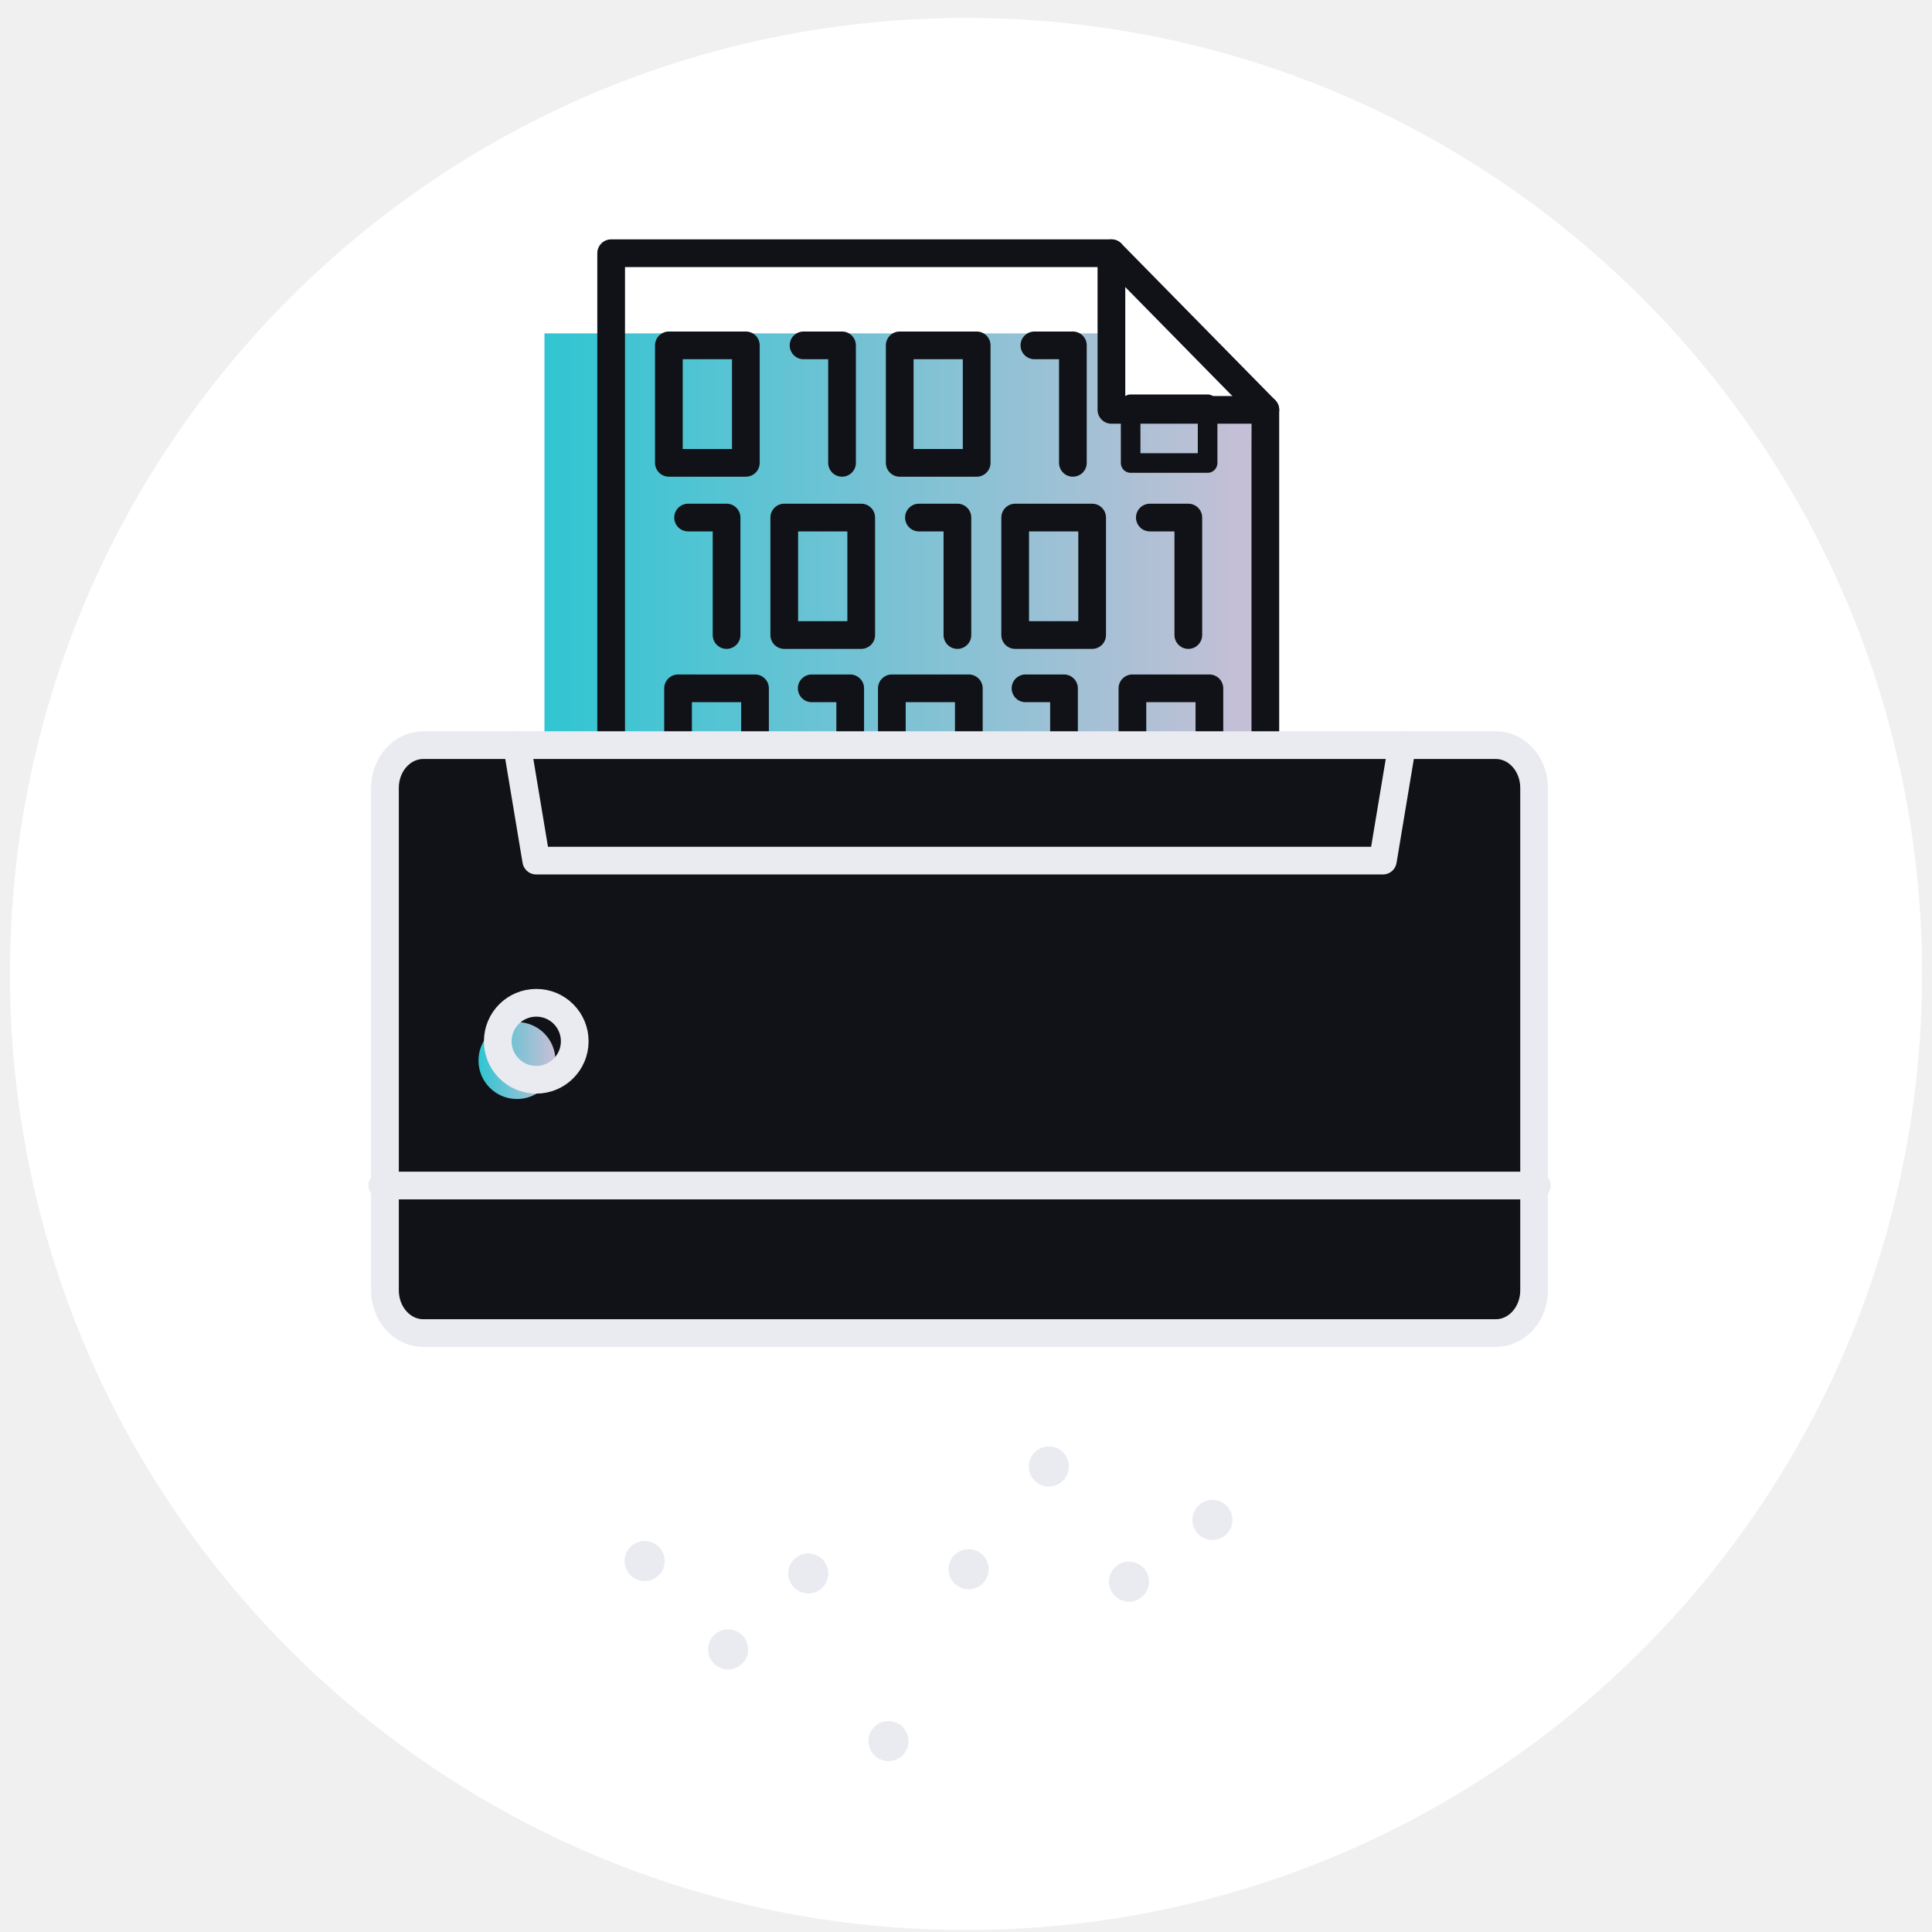
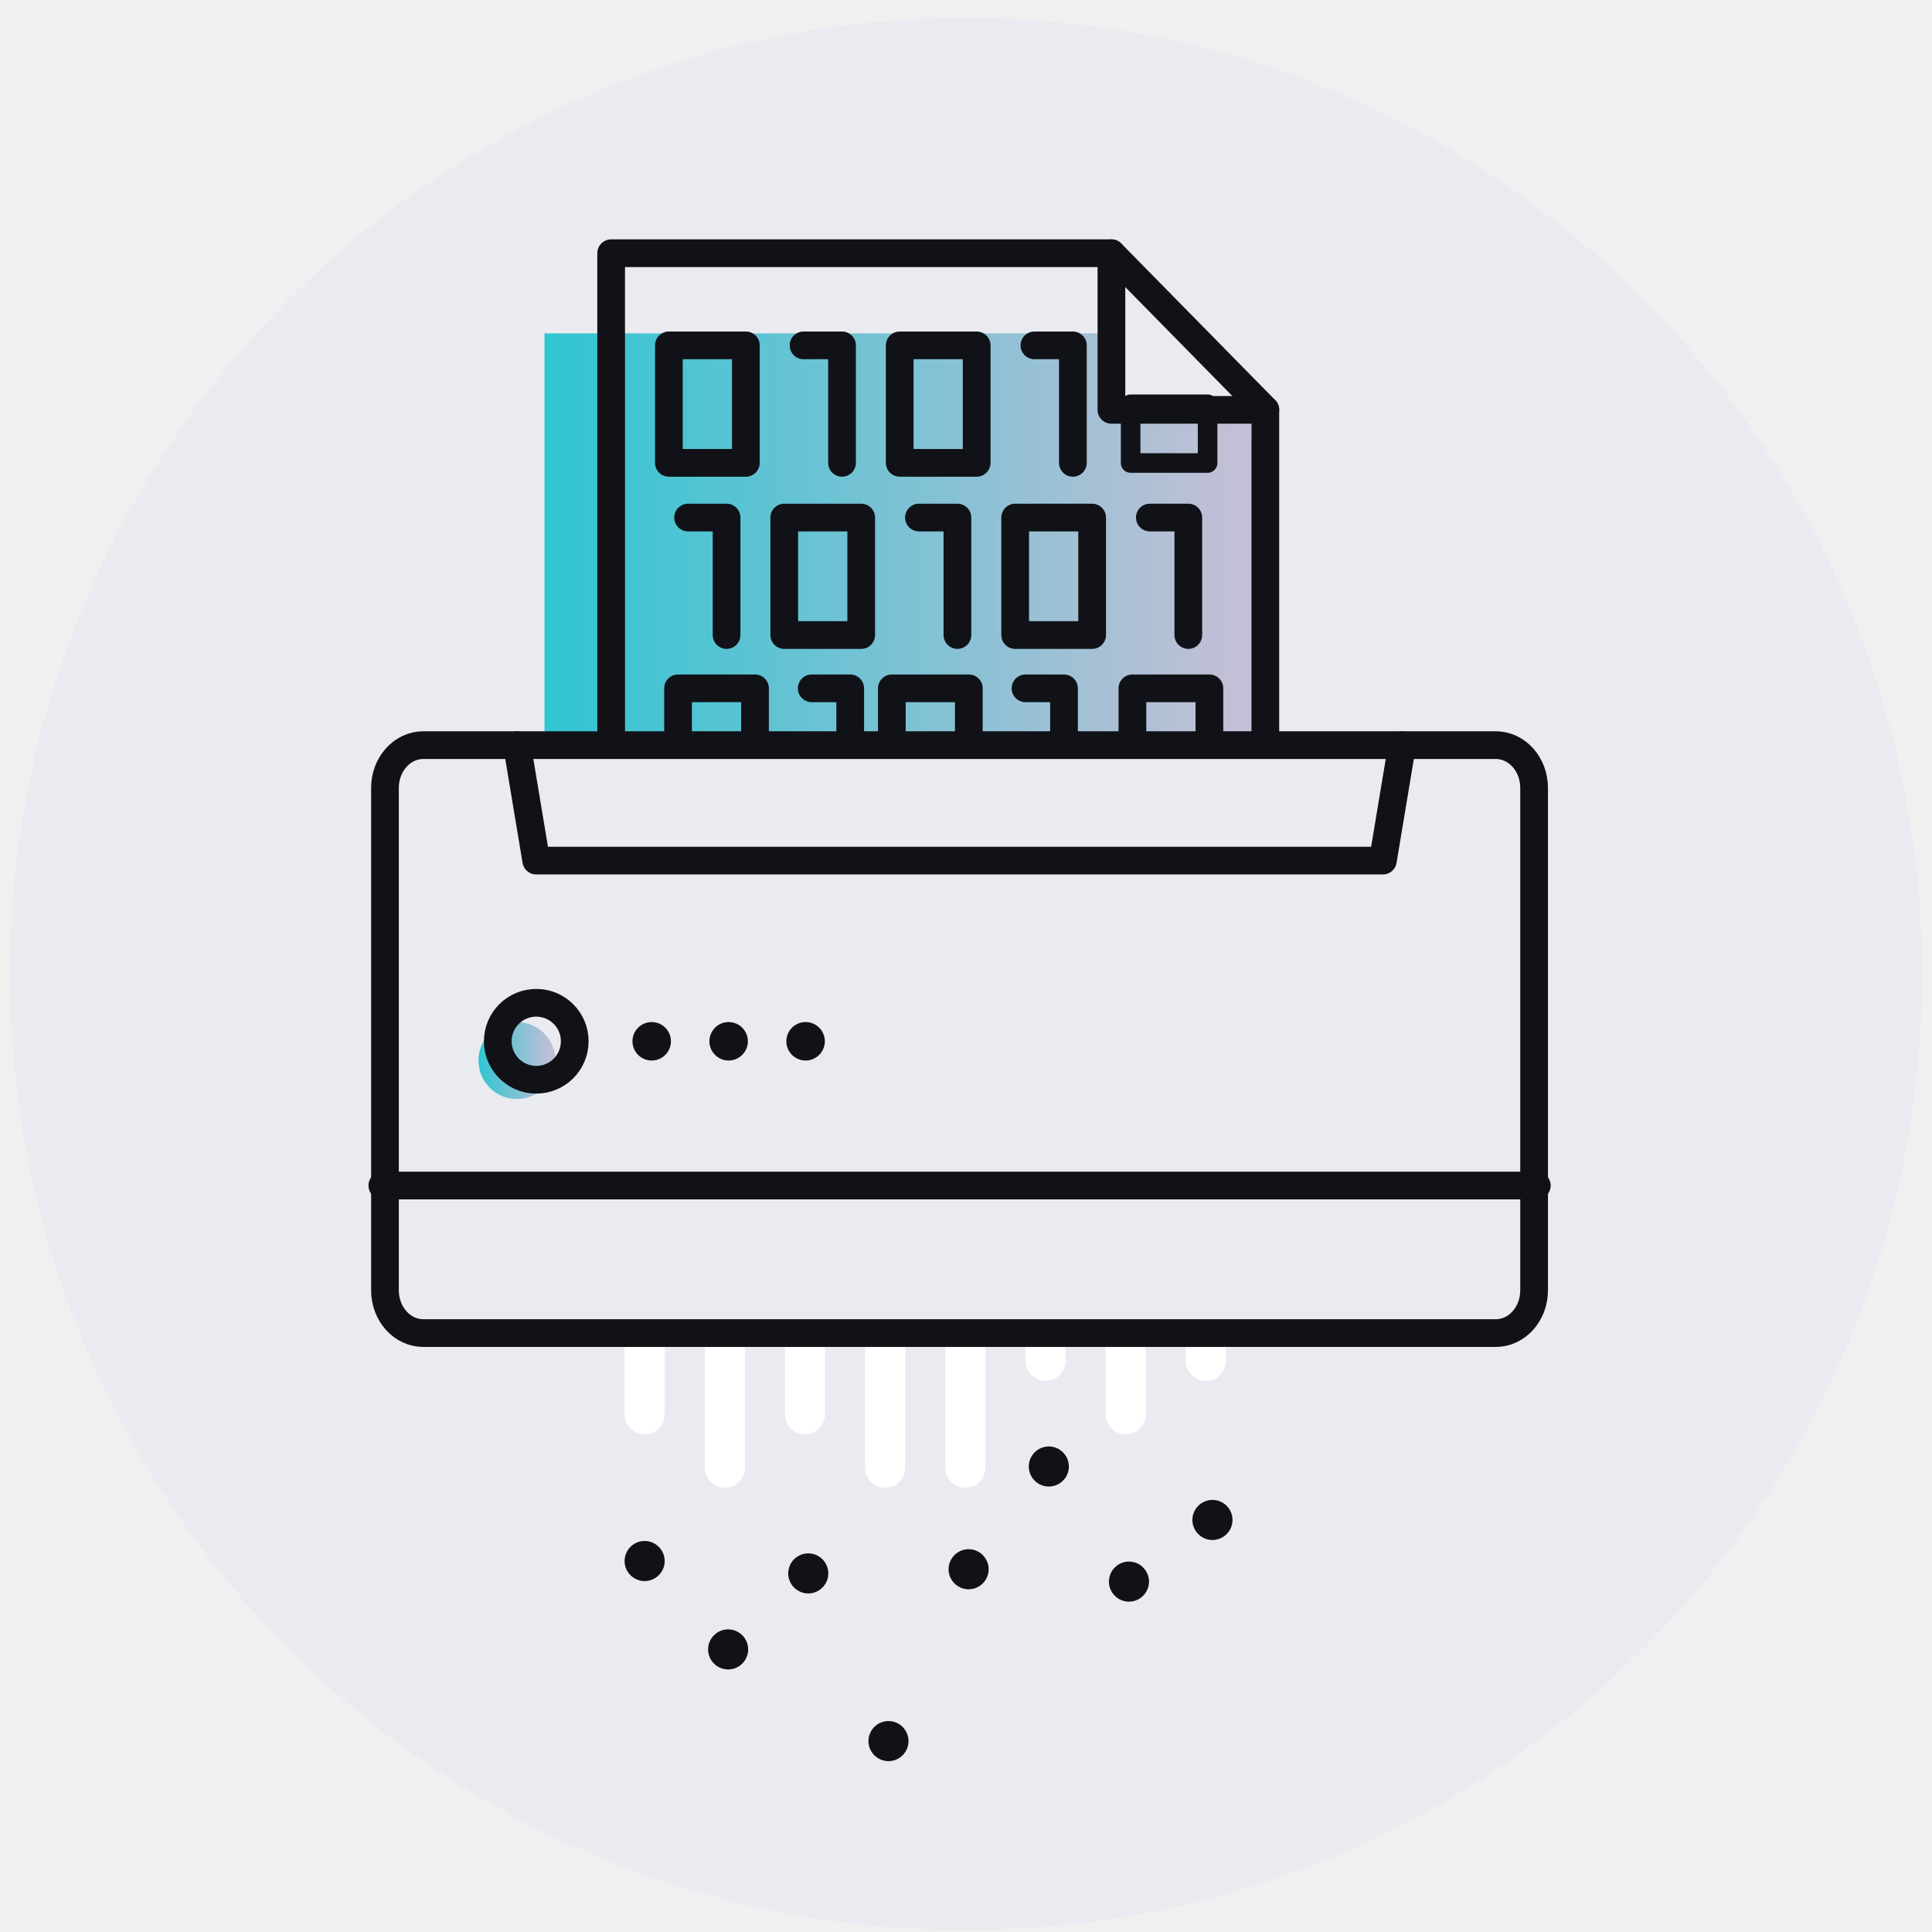
<svg xmlns="http://www.w3.org/2000/svg" width="97" height="97" viewBox="0 0 97 97" fill="none">
  <g clip-path="url(#clip0_3_42938)">
-     <path fill-rule="evenodd" clip-rule="evenodd" d="M48.5 0.901C75.009 0.901 96.5 22.391 96.5 48.9C96.5 75.41 75.009 96.9 48.5 96.9C21.99 96.9 0.5 75.41 0.5 48.9C0.5 22.391 21.99 0.901 48.5 0.901Z" fill="#FFFFFF" />
-     <path d="M33.372 78.375C33.372 77.82 32.92 77.368 32.366 77.368C31.811 77.368 31.359 77.82 31.359 78.375C31.359 78.929 31.811 79.381 32.366 79.381C32.92 79.381 33.372 78.929 33.372 78.375Z" fill="#E9EBF1" />
-     <path d="M37.563 82.812C37.563 82.258 37.111 81.806 36.557 81.806C36.003 81.806 35.551 82.258 35.551 82.812C35.551 83.366 36.003 83.818 36.557 83.818C37.111 83.818 37.563 83.366 37.563 82.812Z" fill="#E9EBF1" />
-     <path d="M41.587 78.996C41.587 78.441 41.135 77.99 40.581 77.99C40.026 77.99 39.574 78.441 39.574 78.996C39.574 79.55 40.026 80.002 40.581 80.002C41.135 80.002 41.587 79.55 41.587 78.996Z" fill="#E9EBF1" />
-     <path d="M45.614 87.416C45.614 86.861 45.162 86.409 44.608 86.409C44.054 86.409 43.602 86.861 43.602 87.416C43.602 87.97 44.054 88.422 44.608 88.422C45.162 88.422 45.614 87.97 45.614 87.416Z" fill="#E9EBF1" />
-     <path d="M49.638 78.787C49.638 78.233 49.186 77.781 48.631 77.781C48.077 77.781 47.625 78.233 47.625 78.787C47.625 79.341 48.077 79.793 48.631 79.793C49.186 79.793 49.638 79.341 49.638 78.787Z" fill="#E9EBF1" />
-     <path d="M53.665 73.629C53.665 73.074 53.213 72.622 52.659 72.622C52.104 72.622 51.652 73.074 51.652 73.629C51.652 74.183 52.104 74.635 52.659 74.635C53.213 74.635 53.665 74.183 53.665 73.629Z" fill="#E9EBF1" />
-     <path d="M57.688 79.408C57.688 78.854 57.236 78.402 56.682 78.402C56.128 78.402 55.676 78.854 55.676 79.408C55.676 79.962 56.128 80.414 56.682 80.414C57.236 80.414 57.688 79.962 57.688 79.408Z" fill="#E9EBF1" />
-     <path d="M61.88 76.312C61.88 75.758 61.428 75.306 60.873 75.306C60.319 75.306 59.867 75.758 59.867 76.312C59.867 76.866 60.319 77.318 60.873 77.318C61.428 77.318 61.88 76.866 61.88 76.312Z" fill="#E9EBF1" />
+     <path fill-rule="evenodd" clip-rule="evenodd" d="M48.5 0.901C75.009 0.901 96.5 22.391 96.5 48.9C96.5 75.41 75.009 96.9 48.5 96.9C21.99 96.9 0.5 75.41 0.5 48.9C0.5 22.391 21.99 0.901 48.5 0.901Z" fill="#E9EBF1" />
+     <path d="M33.372 78.375C33.372 77.82 32.92 77.368 32.366 77.368C31.811 77.368 31.359 77.82 31.359 78.375C31.359 78.929 31.811 79.381 32.366 79.381C32.92 79.381 33.372 78.929 33.372 78.375Z" fill="#101217" />
+     <path d="M37.563 82.812C37.563 82.258 37.111 81.806 36.557 81.806C36.003 81.806 35.551 82.258 35.551 82.812C35.551 83.366 36.003 83.818 36.557 83.818C37.111 83.818 37.563 83.366 37.563 82.812Z" fill="#101217" />
+     <path d="M41.587 78.996C41.587 78.441 41.135 77.99 40.581 77.99C40.026 77.99 39.574 78.441 39.574 78.996C39.574 79.55 40.026 80.002 40.581 80.002C41.135 80.002 41.587 79.55 41.587 78.996Z" fill="#101217" />
+     <path d="M45.614 87.416C45.614 86.861 45.162 86.409 44.608 86.409C44.054 86.409 43.602 86.861 43.602 87.416C43.602 87.97 44.054 88.422 44.608 88.422C45.162 88.422 45.614 87.97 45.614 87.416Z" fill="#101217" />
+     <path d="M49.638 78.787C49.638 78.233 49.186 77.781 48.631 77.781C48.077 77.781 47.625 78.233 47.625 78.787C47.625 79.341 48.077 79.793 48.631 79.793C49.186 79.793 49.638 79.341 49.638 78.787Z" fill="#101217" />
+     <path d="M53.665 73.629C53.665 73.074 53.213 72.622 52.659 72.622C52.104 72.622 51.652 73.074 51.652 73.629C51.652 74.183 52.104 74.635 52.659 74.635C53.213 74.635 53.665 74.183 53.665 73.629Z" fill="#101217" />
+     <path d="M57.688 79.408C57.688 78.854 57.236 78.402 56.682 78.402C56.128 78.402 55.676 78.854 55.676 79.408C55.676 79.962 56.128 80.414 56.682 80.414C57.236 80.414 57.688 79.962 57.688 79.408Z" fill="#101217" />
+     <path d="M61.88 76.312C61.88 75.758 61.428 75.306 60.873 75.306C60.319 75.306 59.867 75.758 59.867 76.312C59.867 76.866 60.319 77.318 60.873 77.318C61.428 77.318 61.88 76.866 61.88 76.312Z" fill="#101217" />
    <rect x="31.359" y="53.227" width="2.013" height="18.784" rx="1.006" fill="white" />
    <rect x="35.387" y="55.91" width="2.013" height="18.784" rx="1.006" fill="white" />
    <rect x="39.41" y="50.543" width="2.013" height="21.468" rx="1.006" fill="white" />
    <rect x="43.434" y="53.227" width="2.013" height="21.468" rx="1.006" fill="white" />
    <rect x="47.461" y="55.91" width="2.013" height="18.784" rx="1.006" fill="white" />
    <rect x="51.484" y="50.543" width="2.013" height="18.784" rx="1.006" fill="white" />
    <rect x="55.512" y="53.227" width="2.013" height="18.784" rx="1.006" fill="white" />
    <rect x="59.535" y="50.543" width="2.013" height="18.784" rx="1.006" fill="white" />
    <path d="M27.336 16.738H55.43V20.991L62.824 21.129L63.563 54.307H45.08H27.336V16.738Z" fill="url(#paint0_linear_3_42938)" />
    <path d="M63.529 51.623V20.577L55.801 12.713H30.684V51.623" stroke="#101217" stroke-width="1.391" stroke-linecap="round" stroke-linejoin="round" />
    <path d="M55.801 12.714V20.578H63.529" stroke="#101217" stroke-width="1.391" stroke-linecap="round" stroke-linejoin="round" />
    <path d="M33.582 23.238H37.447V17.34H33.582V23.238Z" stroke="#101217" stroke-width="1.391" stroke-linecap="round" stroke-linejoin="round" />
    <path d="M40.344 17.34H42.276V23.238" stroke="#101217" stroke-width="1.391" stroke-linecap="round" stroke-linejoin="round" />
    <path d="M45.172 23.238H49.036V17.34H45.172V23.238Z" stroke="#101217" stroke-width="1.391" stroke-linecap="round" stroke-linejoin="round" />
    <path d="M51.934 17.34H53.866V23.238" stroke="#101217" stroke-width="1.391" stroke-linecap="round" stroke-linejoin="round" />
    <path d="M56.766 23.246H60.63V20.297H56.766V23.246Z" stroke="#101217" stroke-width="0.984" stroke-linecap="round" stroke-linejoin="round" />
    <path d="M39.375 31.883H43.239V25.985H39.375V31.883Z" stroke="#101217" stroke-width="1.391" stroke-linecap="round" stroke-linejoin="round" />
    <path d="M38.871 48.647H42.736V42.748H38.871V48.647Z" stroke="#101217" stroke-width="1.391" stroke-linecap="round" stroke-linejoin="round" />
    <path d="M34.547 25.985H36.479V31.883" stroke="#101217" stroke-width="1.391" stroke-linecap="round" stroke-linejoin="round" />
    <path d="M34.043 42.748H35.975V48.647" stroke="#101217" stroke-width="1.391" stroke-linecap="round" stroke-linejoin="round" />
    <path d="M40.754 34.559H42.686V40.457" stroke="#101217" stroke-width="1.391" stroke-linecap="round" stroke-linejoin="round" />
    <path d="M46.137 25.985H48.069V31.883" stroke="#101217" stroke-width="1.391" stroke-linecap="round" stroke-linejoin="round" />
    <path d="M45.637 42.748H47.569V48.647" stroke="#101217" stroke-width="1.391" stroke-linecap="round" stroke-linejoin="round" />
    <path d="M50.969 31.883H54.833V25.985H50.969V31.883Z" stroke="#101217" stroke-width="1.391" stroke-linecap="round" stroke-linejoin="round" />
    <path d="M50.465 48.647H54.329V42.748H50.465V48.647Z" stroke="#101217" stroke-width="1.391" stroke-linecap="round" stroke-linejoin="round" />
    <path d="M56.855 40.457H60.72V34.559H56.855V40.457Z" stroke="#101217" stroke-width="1.391" stroke-linecap="round" stroke-linejoin="round" />
    <path d="M44.777 40.457H48.642V34.559H44.777V40.457Z" stroke="#101217" stroke-width="1.391" stroke-linecap="round" stroke-linejoin="round" />
    <path d="M34.043 40.457H37.907V34.559H34.043V40.457Z" stroke="#101217" stroke-width="1.391" stroke-linecap="round" stroke-linejoin="round" />
    <path d="M57.73 25.985H59.662V31.883" stroke="#101217" stroke-width="1.391" stroke-linecap="round" stroke-linejoin="round" />
    <path d="M57.23 42.748H59.162V48.647" stroke="#101217" stroke-width="1.391" stroke-linecap="round" stroke-linejoin="round" />
    <path d="M51.488 34.559H53.42V40.457" stroke="#101217" stroke-width="1.391" stroke-linecap="round" stroke-linejoin="round" />
-     <path d="M75.189 66.375H21.341C20.279 66.375 19.418 65.414 19.418 64.228V39.003C19.418 37.818 20.279 36.857 21.341 36.857L26.096 37.173L28.099 36.857L48.799 36.857H68.832L70.347 36.857H75.189C76.252 36.857 77.113 37.818 77.113 39.003V64.228C77.113 65.414 76.252 66.375 75.189 66.375Z" fill="#101217" />
+     <path d="M75.189 66.375H21.341C20.279 66.375 19.418 65.414 19.418 64.228V39.003C19.418 37.818 20.279 36.857 21.341 36.857L26.096 37.173L28.099 36.857L48.799 36.857H68.832L70.347 36.857H75.189C76.252 36.857 77.113 37.818 77.113 39.003V64.228C77.113 65.414 76.252 66.375 75.189 66.375Z" fill="#E9EBF1" />
    <path fill-rule="evenodd" clip-rule="evenodd" d="M27.887 53.246C27.887 54.313 27.023 55.178 25.955 55.178C24.888 55.178 24.023 54.313 24.023 53.246C24.023 52.178 24.888 51.314 25.955 51.314C27.023 51.314 27.887 52.178 27.887 53.246Z" fill="url(#paint1_linear_3_42938)" />
-     <path d="M75.1 66.93H21.252C20.189 66.93 19.328 65.969 19.328 64.783V39.558C19.328 38.372 20.189 37.411 21.252 37.411H48.176H75.1C76.162 37.411 77.023 38.372 77.023 39.558V64.783C77.023 65.969 76.162 66.93 75.1 66.93Z" stroke="#E9EBF1" stroke-width="1.391" stroke-linecap="round" stroke-linejoin="round" />
-     <path d="M19.195 59.522H77.159" stroke="#E9EBF1" stroke-width="1.391" stroke-linecap="round" stroke-linejoin="round" />
-     <path d="M70.395 37.413L69.43 43.209H26.923L25.957 37.413" stroke="#E9EBF1" stroke-width="1.391" stroke-linecap="round" stroke-linejoin="round" />
-     <path d="M28.856 52.279C28.856 53.346 27.992 54.211 26.924 54.211C25.857 54.211 24.992 53.346 24.992 52.279C24.992 51.211 25.857 50.347 26.924 50.347C27.992 50.347 28.856 51.211 28.856 52.279Z" stroke="#E9EBF1" stroke-width="1.391" stroke-linecap="round" stroke-linejoin="round" />
+     <path d="M75.1 66.93H21.252C20.189 66.93 19.328 65.969 19.328 64.783V39.558C19.328 38.372 20.189 37.411 21.252 37.411H48.176H75.1C76.162 37.411 77.023 38.372 77.023 39.558V64.783C77.023 65.969 76.162 66.93 75.1 66.93Z" stroke="#101217" stroke-width="1.391" stroke-linecap="round" stroke-linejoin="round" />
+     <path d="M19.195 59.522H77.159" stroke="#101217" stroke-width="1.391" stroke-linecap="round" stroke-linejoin="round" />
+     <path d="M70.395 37.413L69.43 43.209H26.923L25.957 37.413" stroke="#101217" stroke-width="1.391" stroke-linecap="round" stroke-linejoin="round" />
+     <path d="M28.856 52.279C28.856 53.346 27.992 54.211 26.924 54.211C25.857 54.211 24.992 53.346 24.992 52.279C24.992 51.211 25.857 50.347 26.924 50.347C27.992 50.347 28.856 51.211 28.856 52.279Z" stroke="#101217" stroke-width="1.391" stroke-linecap="round" stroke-linejoin="round" />
+     <path d="M41.413 52.28C41.413 51.748 40.979 51.314 40.447 51.314C39.914 51.314 39.48 51.748 39.48 52.28C39.48 52.812 39.914 53.246 40.447 53.246C40.979 53.246 41.413 52.812 41.413 52.28Z" fill="#101217" />
+     <path d="M33.686 52.28C33.686 51.748 33.252 51.314 32.72 51.314C32.188 51.314 31.754 51.748 31.754 52.28C31.754 52.812 32.188 53.246 32.72 53.246C33.252 53.246 33.686 52.812 33.686 52.28Z" fill="#101217" />
+     <path d="M37.549 52.28C37.549 51.748 37.115 51.314 36.583 51.314C36.051 51.314 35.617 51.748 35.617 52.28C35.617 52.812 36.051 53.246 36.583 53.246C37.115 53.246 37.549 52.812 37.549 52.28Z" fill="#101217" />
  </g>
  <defs>
    <linearGradient id="paint0_linear_3_42938" x1="27.336" y1="35.523" x2="63.563" y2="35.523" gradientUnits="userSpaceOnUse">
      <stop stop-color="#30C5D2" />
      <stop offset="1" stop-color="#C9BFD6" />
    </linearGradient>
    <linearGradient id="paint1_linear_3_42938" x1="24.023" y1="53.246" x2="27.887" y2="53.246" gradientUnits="userSpaceOnUse">
      <stop stop-color="#30C5D2" />
      <stop offset="1" stop-color="#C9BFD6" />
    </linearGradient>
    <clipPath id="clip0_3_42938">
      <rect width="96" height="96" fill="white" transform="translate(0.5 0.898438)" />
    </clipPath>
  </defs>
</svg>
